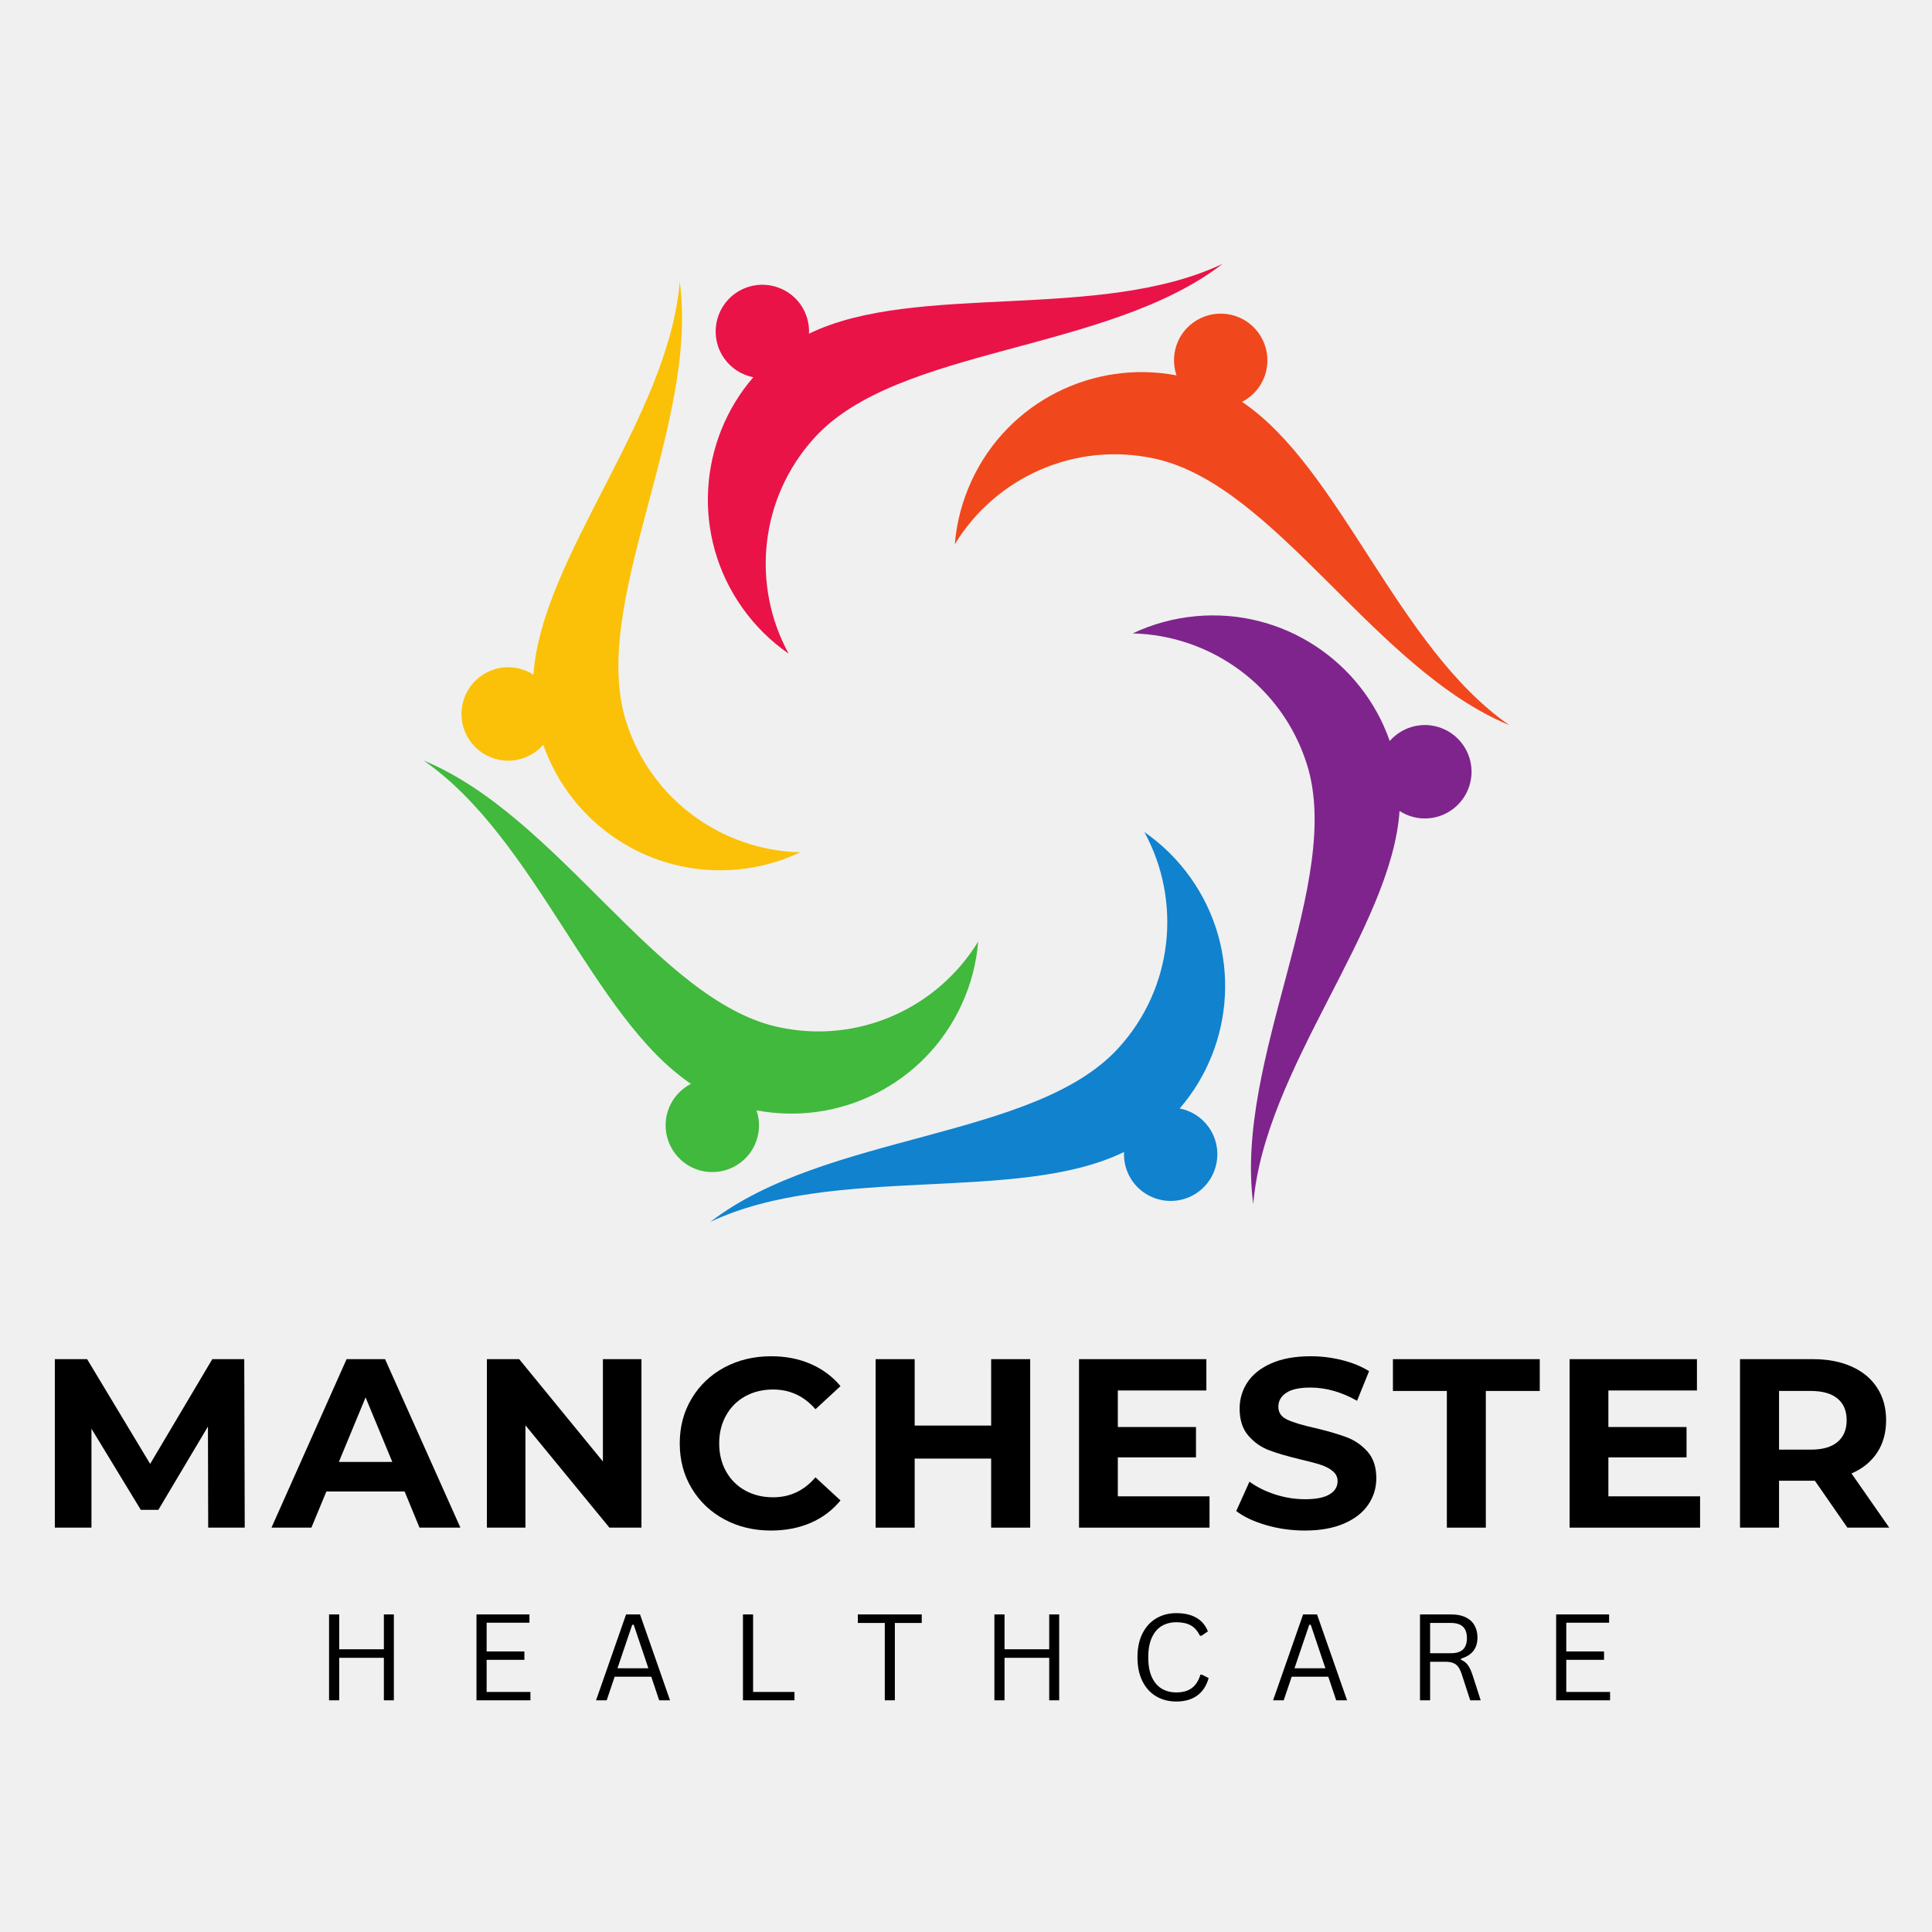
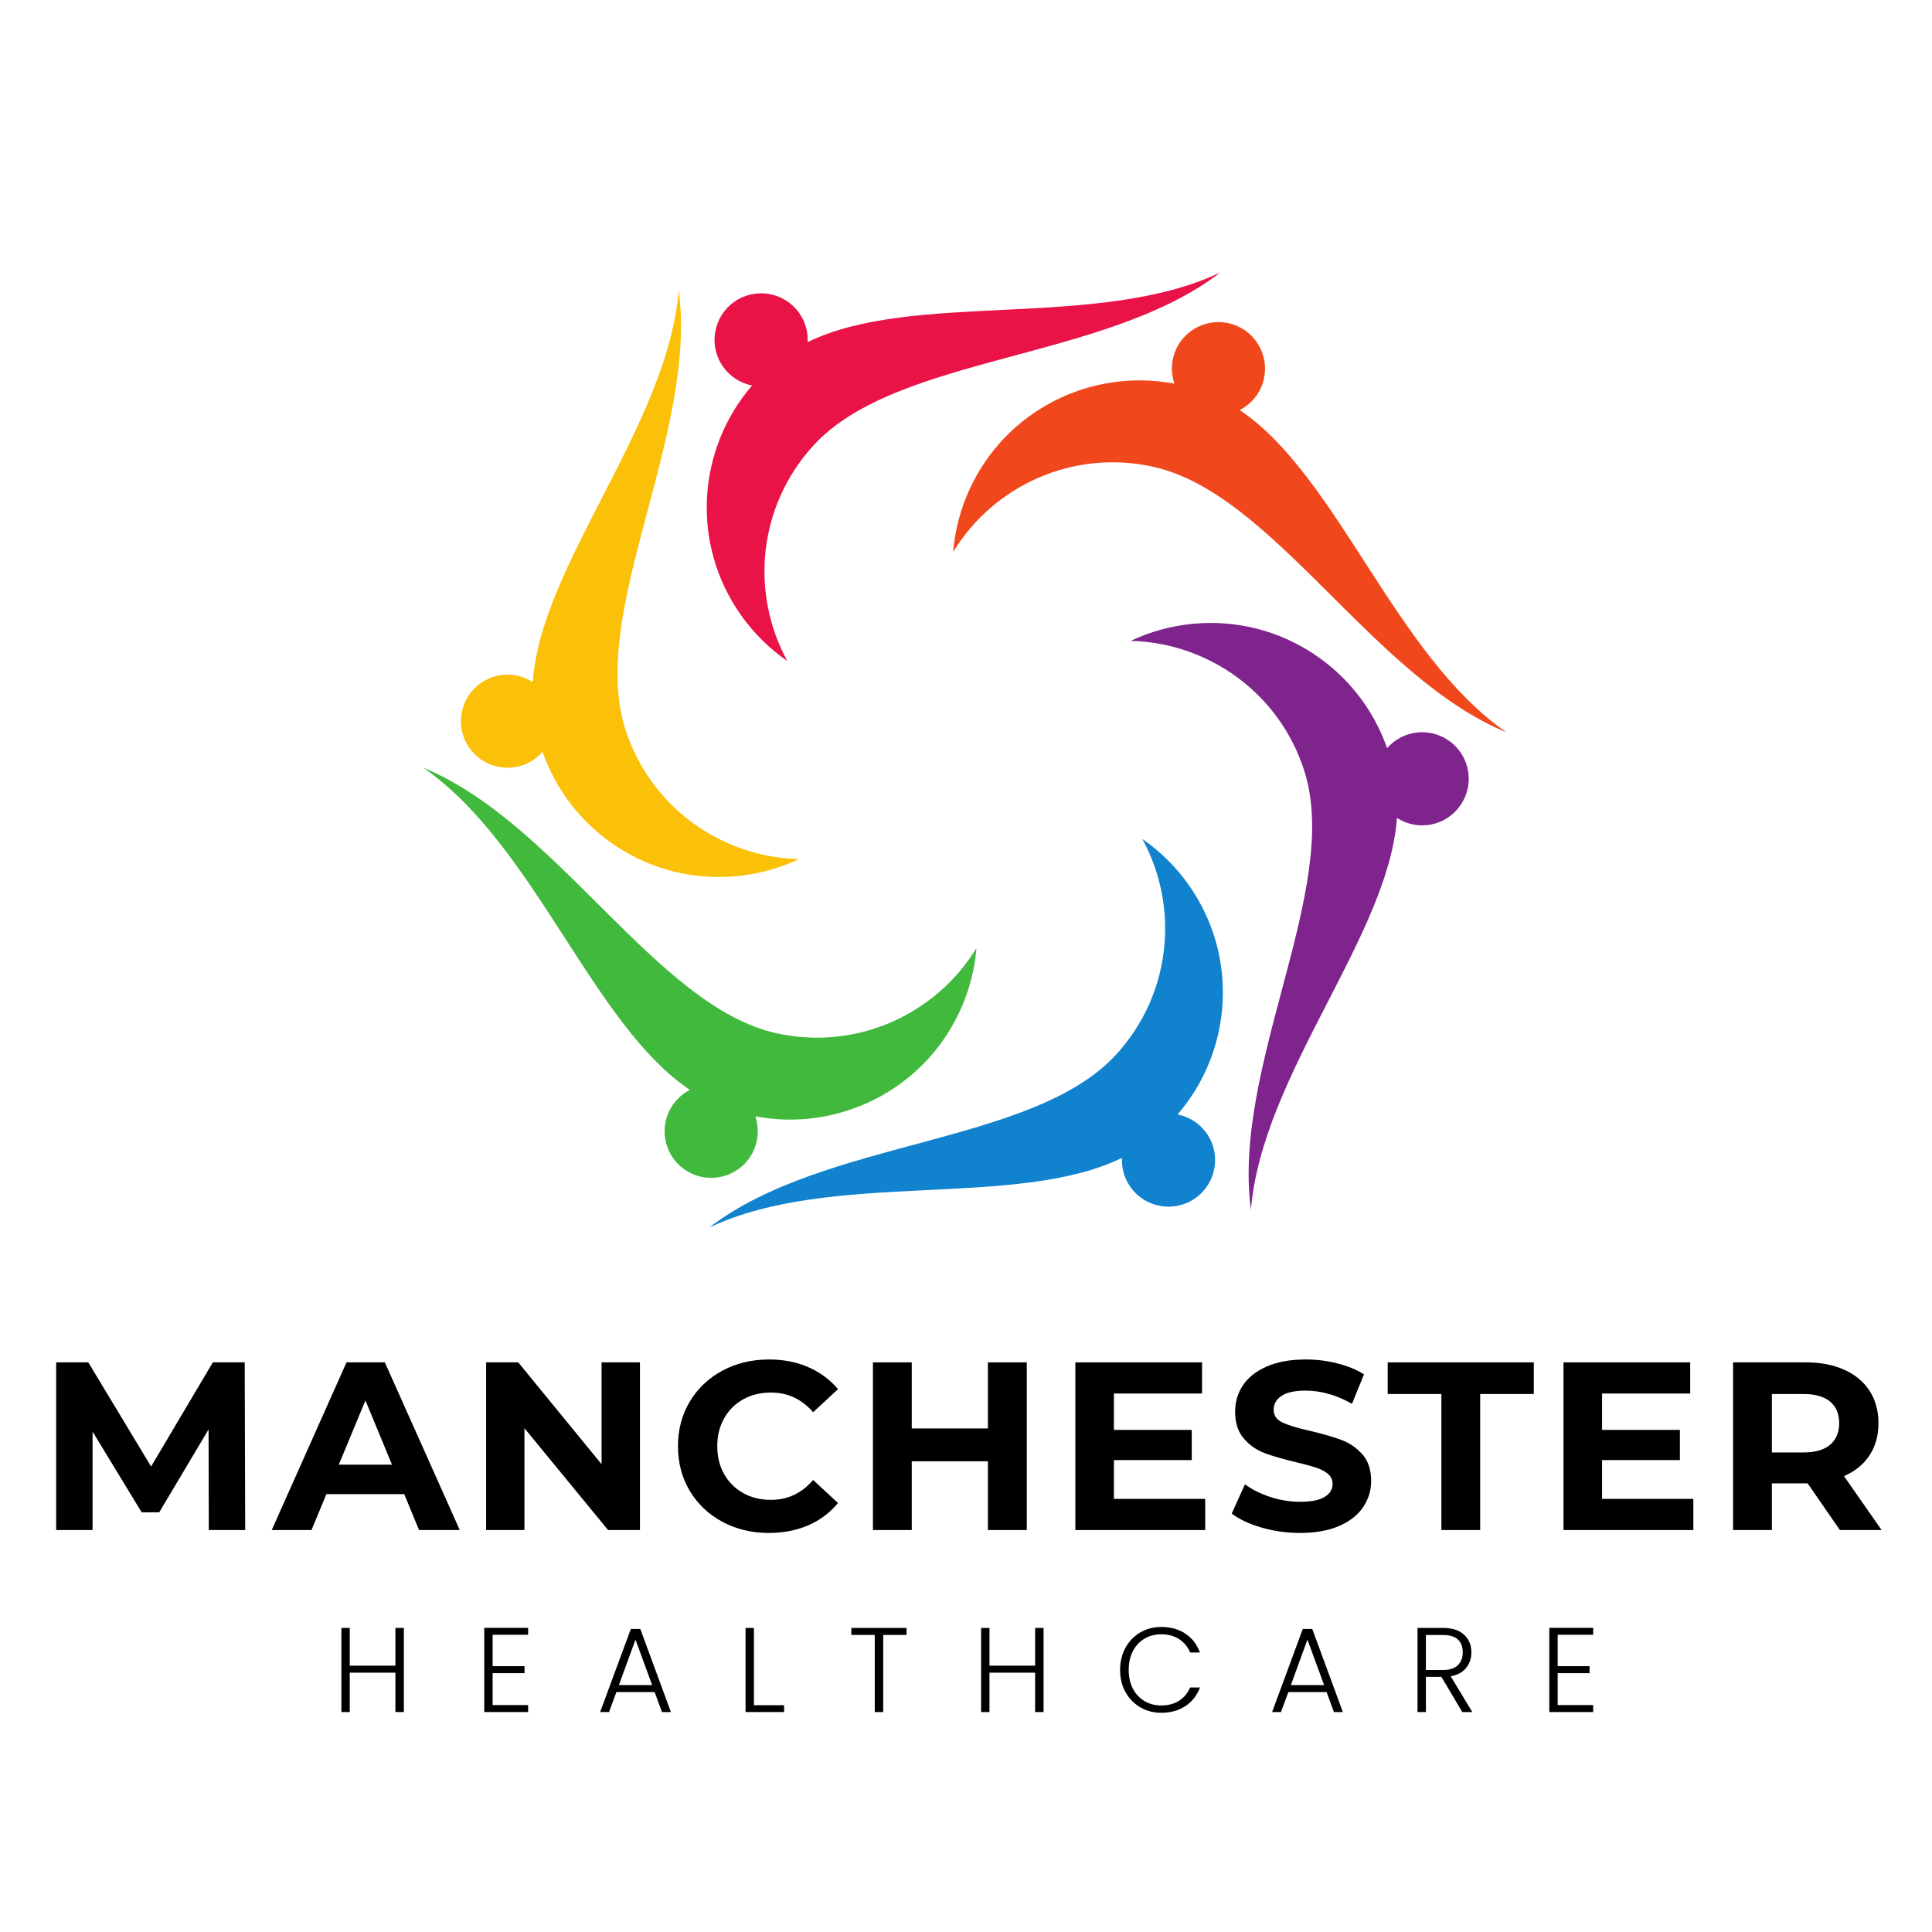
<svg xmlns="http://www.w3.org/2000/svg" width="500" zoomAndPan="magnify" viewBox="0 0 375 375" height="500" preserveAspectRatio="xMidYMid meet" version="1.0">
  <defs>
    <g />
-     <clipPath id="17103a038b">
-       <path d="M 137 161 L 238 161 L 238 237.188 L 137 237.188 Z M 137 161 " clip-rule="nonzero" />
+     <clipPath id="01f025110a">
+       <path d="M 137 162 L 238 162 L 238 238.285 L 137 238.285 Z M 137 162 " clip-rule="nonzero" />
    </clipPath>
-     <clipPath id="d4171dc30f">
-       <path d="M 82.223 147 L 190 147 L 190 228 L 82.223 228 Z M 82.223 147 " clip-rule="nonzero" />
+     <clipPath id="ecd0371762">
+       <path d="M 82.129 148 L 190 148 L 190 229 L 82.129 229 Z M 82.129 148 " clip-rule="nonzero" />
    </clipPath>
-     <clipPath id="fae7273268">
-       <path d="M 137 51.188 L 238 51.188 L 238 127 L 137 127 Z M 137 51.188 " clip-rule="nonzero" />
+     <clipPath id="ca8c3d91e4">
+       <path d="M 137 52.859 L 237 52.859 L 237 129 L 137 129 Z M 137 52.859 " clip-rule="nonzero" />
    </clipPath>
-     <clipPath id="24d3348cc7">
-       <path d="M 185 60 L 292.973 60 L 292.973 141 L 185 141 Z M 185 60 " clip-rule="nonzero" />
+     <clipPath id="4a471e3b41">
+       <path d="M 185 62 L 292.41 62 L 292.41 143 L 185 143 Z M 185 62 " clip-rule="nonzero" />
    </clipPath>
  </defs>
-   <path fill="#7f248d" d="M 232.094 119.605 C 227.723 120.008 223.605 121.168 219.855 122.945 C 234.961 123.297 248.848 133.105 253.66 148.316 C 260.898 171.191 239.504 205.629 243.258 233.73 C 245.398 207.387 270.086 180.32 271.652 157.41 C 273.301 158.473 275.289 159.016 277.391 158.824 C 282.379 158.363 286.047 153.949 285.586 148.965 C 285.125 143.977 280.715 140.309 275.727 140.766 C 273.316 140.988 271.223 142.141 269.746 143.828 C 264.383 128.422 249.07 118.043 232.094 119.605 " fill-opacity="1" fill-rule="nonzero" />
-   <g clip-path="url(#17103a038b)">
-     <path fill="#1082ce" d="M 231.133 170.434 C 228.598 166.848 225.535 163.863 222.121 161.504 C 229.371 174.758 227.82 191.695 217.055 203.465 C 200.863 221.176 160.344 219.859 137.887 237.164 C 161.77 225.848 197.555 233.695 218.176 223.598 C 218.078 225.555 218.602 227.551 219.82 229.273 C 222.711 233.359 228.367 234.332 232.457 231.441 C 236.547 228.551 237.516 222.891 234.625 218.805 C 233.227 216.828 231.184 215.59 228.98 215.152 C 239.645 202.805 240.973 184.355 231.133 170.434 " fill-opacity="1" fill-rule="nonzero" />
-   </g>
-   <g clip-path="url(#d4171dc30f)">
-     <path fill="#40b93c" d="M 186.637 195.016 C 188.477 191.027 189.531 186.883 189.867 182.746 C 182.012 195.652 166.57 202.777 150.992 199.34 C 127.562 194.172 108.441 158.418 82.227 147.621 C 103.969 162.648 115.066 197.562 134.117 210.375 C 132.379 211.27 130.91 212.723 130.027 214.637 C 127.934 219.184 129.922 224.57 134.469 226.664 C 139.016 228.762 144.402 226.773 146.496 222.223 C 147.508 220.027 147.559 217.637 146.836 215.512 C 162.859 218.574 179.504 210.496 186.637 195.016 " fill-opacity="1" fill-rule="nonzero" />
-   </g>
-   <path fill="#fbc108" d="M 143.105 168.77 C 147.473 168.367 151.594 167.207 155.34 165.43 C 140.238 165.078 126.348 155.27 121.535 140.059 C 114.297 117.184 135.695 82.746 131.941 54.645 C 129.797 80.988 105.109 108.055 103.543 130.965 C 101.898 129.902 99.906 129.359 97.809 129.551 C 92.82 130.012 89.148 134.422 89.613 139.41 C 90.07 144.398 94.484 148.066 99.469 147.609 C 101.879 147.387 103.977 146.234 105.453 144.547 C 110.812 159.953 126.129 170.332 143.105 168.77 " fill-opacity="1" fill-rule="nonzero" />
-   <g clip-path="url(#fae7273268)">
-     <path fill="#e91348" d="M 144.062 117.941 C 146.598 121.527 149.66 124.512 153.074 126.871 C 145.824 113.613 147.375 96.68 158.141 84.91 C 174.332 67.199 214.852 68.516 237.309 51.211 C 213.426 62.527 177.645 54.68 157.02 64.777 C 157.117 62.82 156.594 60.824 155.379 59.102 C 152.488 55.012 146.832 54.043 142.742 56.934 C 138.652 59.824 137.68 65.484 140.574 69.57 C 141.969 71.547 144.016 72.785 146.215 73.223 C 135.555 85.566 134.223 104.02 144.062 117.941 " fill-opacity="1" fill-rule="nonzero" />
-   </g>
-   <g clip-path="url(#24d3348cc7)">
-     <path fill="#f1471d" d="M 188.559 93.359 C 186.723 97.348 185.668 101.492 185.332 105.629 C 193.188 92.723 208.625 85.598 224.203 89.035 C 247.633 94.203 266.758 129.957 292.969 140.754 C 271.227 125.727 260.133 90.812 241.078 78 C 242.82 77.105 244.289 75.652 245.168 73.738 C 247.266 69.191 245.277 63.805 240.73 61.711 C 236.184 59.613 230.797 61.602 228.699 66.152 C 227.688 68.348 227.637 70.738 228.363 72.863 C 212.336 69.801 195.691 77.875 188.559 93.359 " fill-opacity="1" fill-rule="nonzero" />
-   </g>
+   <rect x="-37.5" width="450" fill="#ffffff" y="-37.5" height="450" fill-opacity="1" />
+   <rect x="-37.5" width="450" fill="#ffffff" y="-37.5" height="450" fill-opacity="1" />
  <g fill="#000000" fill-opacity="1">
-     <g transform="translate(6.768702, 296.515)">
+     <g transform="translate(64.38874, 332.3079)">
      <g>
-         <path d="M 33.641 0 L 33.594 -19.625 L 23.969 -3.453 L 20.562 -3.453 L 10.984 -19.203 L 10.984 0 L 3.875 0 L 3.875 -32.703 L 10.141 -32.703 L 22.375 -12.375 L 34.438 -32.703 L 40.641 -32.703 L 40.734 0 Z M 33.641 0 " />
+         <path d="M 14 -16.328 L 14 0 L 12.359 0 L 12.359 -7.641 L 3.5 -7.641 L 3.5 0 L 1.875 0 L 1.875 -16.328 L 3.5 -16.328 L 3.5 -9 L 12.359 -9 L 12.359 -16.328 Z M 14 -16.328 " />
      </g>
    </g>
  </g>
  <g fill="#000000" fill-opacity="1">
-     <g transform="translate(53.11522, 296.515)">
+     <g transform="translate(92.11856, 332.3079)">
      <g>
-         <path d="M 25.422 -7.016 L 10.234 -7.016 L 7.328 0 L -0.422 0 L 14.156 -32.703 L 21.625 -32.703 L 36.25 0 L 28.312 0 Z M 23.031 -12.75 L 17.844 -25.281 L 12.656 -12.75 Z M 23.031 -12.75 " />
+         <path d="M 3.5 -15 L 3.5 -8.906 L 9.688 -8.906 L 9.688 -7.547 L 3.5 -7.547 L 3.5 -1.359 L 10.391 -1.359 L 10.391 0 L 1.875 0 L 1.875 -16.344 L 10.391 -16.344 L 10.391 -15 Z M 3.5 -15 " />
      </g>
    </g>
  </g>
  <g fill="#000000" fill-opacity="1">
-     <g transform="translate(90.63169, 296.515)">
+     <g transform="translate(115.7374, 332.3079)">
      <g>
-         <path d="M 33.875 -32.703 L 33.875 0 L 27.656 0 L 11.359 -19.859 L 11.359 0 L 3.875 0 L 3.875 -32.703 L 10.141 -32.703 L 26.391 -12.844 L 26.391 -32.703 Z M 33.875 -32.703 " />
+         <path d="M 11.328 -3.875 L 3.906 -3.875 L 2.469 0 L 0.75 0 L 6.703 -16.125 L 8.547 -16.125 L 14.484 0 L 12.75 0 Z M 10.844 -5.234 L 7.609 -14.062 L 4.391 -5.234 Z M 10.844 -5.234 " />
      </g>
    </g>
  </g>
  <g fill="#000000" fill-opacity="1">
-     <g transform="translate(130.1104, 296.515)">
+     <g transform="translate(142.8365, 332.3079)">
      <g>
-         <path d="M 19.531 0.562 C 16.195 0.562 13.18 -0.16 10.484 -1.609 C 7.797 -3.055 5.68 -5.066 4.141 -7.641 C 2.598 -10.211 1.828 -13.117 1.828 -16.359 C 1.828 -19.586 2.598 -22.488 4.141 -25.062 C 5.68 -27.633 7.797 -29.645 10.484 -31.094 C 13.18 -32.539 16.211 -33.266 19.578 -33.266 C 22.41 -33.266 24.969 -32.766 27.25 -31.766 C 29.539 -30.773 31.469 -29.344 33.031 -27.469 L 28.172 -22.984 C 25.961 -25.535 23.223 -26.812 19.953 -26.812 C 17.922 -26.812 16.109 -26.367 14.516 -25.484 C 12.93 -24.598 11.695 -23.359 10.812 -21.766 C 9.926 -20.18 9.484 -18.379 9.484 -16.359 C 9.484 -14.328 9.926 -12.516 10.812 -10.922 C 11.695 -9.336 12.93 -8.102 14.516 -7.219 C 16.109 -6.332 17.922 -5.891 19.953 -5.891 C 23.223 -5.891 25.961 -7.18 28.172 -9.766 L 33.031 -5.281 C 31.469 -3.375 29.535 -1.922 27.234 -0.922 C 24.93 0.066 22.363 0.562 19.531 0.562 Z M 19.531 0.562 " />
+         <path d="M 3.5 -1.328 L 9.359 -1.328 L 9.359 0 L 1.875 0 L 1.875 -16.328 L 3.5 -16.328 Z M 3.5 -1.328 " />
      </g>
    </g>
  </g>
  <g fill="#000000" fill-opacity="1">
-     <g transform="translate(166.0851, 296.515)">
+     <g transform="translate(164.5399, 332.3079)">
      <g>
-         <path d="M 33.875 -32.703 L 33.875 0 L 26.297 0 L 26.297 -13.406 L 11.453 -13.406 L 11.453 0 L 3.875 0 L 3.875 -32.703 L 11.453 -32.703 L 11.453 -19.812 L 26.297 -19.812 L 26.297 -32.703 Z M 33.875 -32.703 " />
+         <path d="M 11.422 -16.328 L 11.422 -14.969 L 6.891 -14.969 L 6.891 0 L 5.25 0 L 5.25 -14.969 L 0.703 -14.969 L 0.703 -16.328 Z M 11.422 -16.328 " />
      </g>
    </g>
  </g>
  <g fill="#000000" fill-opacity="1">
-     <g transform="translate(205.5638, 296.515)">
+     <g transform="translate(188.5558, 332.3079)">
      <g>
-         <path d="M 29.203 -6.078 L 29.203 0 L 3.875 0 L 3.875 -32.703 L 28.594 -32.703 L 28.594 -26.625 L 11.406 -26.625 L 11.406 -19.531 L 26.578 -19.531 L 26.578 -13.641 L 11.406 -13.641 L 11.406 -6.078 Z M 29.203 -6.078 " />
+         <path d="M 14 -16.328 L 14 0 L 12.359 0 L 12.359 -7.641 L 3.5 -7.641 L 3.5 0 L 1.875 0 L 1.875 -16.328 L 3.5 -16.328 L 3.5 -9 L 12.359 -9 L 12.359 -16.328 Z M 14 -16.328 " />
      </g>
    </g>
  </g>
  <g fill="#000000" fill-opacity="1">
-     <g transform="translate(238.6419, 296.515)">
+     <g transform="translate(216.2857, 332.3079)">
      <g>
-         <path d="M 14.625 0.562 C 12.039 0.562 9.539 0.211 7.125 -0.484 C 4.707 -1.191 2.77 -2.102 1.312 -3.219 L 3.875 -8.922 C 5.281 -7.891 6.945 -7.062 8.875 -6.438 C 10.801 -5.82 12.734 -5.516 14.672 -5.516 C 16.816 -5.516 18.406 -5.832 19.438 -6.469 C 20.469 -7.102 20.984 -7.953 20.984 -9.016 C 20.984 -9.797 20.676 -10.441 20.062 -10.953 C 19.457 -11.461 18.68 -11.875 17.734 -12.188 C 16.785 -12.5 15.5 -12.844 13.875 -13.219 C 11.383 -13.812 9.344 -14.406 7.75 -15 C 6.164 -15.594 4.805 -16.539 3.672 -17.844 C 2.535 -19.156 1.969 -20.898 1.969 -23.078 C 1.969 -24.973 2.477 -26.691 3.5 -28.234 C 4.531 -29.773 6.082 -31 8.156 -31.906 C 10.227 -32.812 12.758 -33.266 15.75 -33.266 C 17.832 -33.266 19.867 -33.016 21.859 -32.516 C 23.859 -32.016 25.602 -31.301 27.094 -30.375 L 24.766 -24.625 C 21.742 -26.332 18.723 -27.188 15.703 -27.188 C 13.578 -27.188 12.008 -26.844 11 -26.156 C 9.988 -25.477 9.484 -24.578 9.484 -23.453 C 9.484 -22.328 10.066 -21.492 11.234 -20.953 C 12.398 -20.41 14.18 -19.875 16.578 -19.344 C 19.078 -18.75 21.117 -18.156 22.703 -17.562 C 24.297 -16.969 25.66 -16.031 26.797 -14.75 C 27.93 -13.477 28.5 -11.754 28.5 -9.578 C 28.5 -7.711 27.977 -6.008 26.938 -4.469 C 25.895 -2.926 24.328 -1.703 22.234 -0.797 C 20.148 0.109 17.613 0.562 14.625 0.562 Z M 14.625 0.562 " />
+         <path d="M 1.125 -8.172 C 1.125 -9.773 1.473 -11.211 2.172 -12.484 C 2.867 -13.754 3.828 -14.742 5.047 -15.453 C 6.266 -16.16 7.617 -16.516 9.109 -16.516 C 10.93 -16.516 12.492 -16.082 13.797 -15.219 C 15.098 -14.352 16.039 -13.133 16.625 -11.562 L 14.719 -11.562 C 14.25 -12.664 13.535 -13.531 12.578 -14.156 C 11.617 -14.781 10.461 -15.094 9.109 -15.094 C 7.91 -15.094 6.832 -14.812 5.875 -14.25 C 4.914 -13.688 4.16 -12.879 3.609 -11.828 C 3.066 -10.773 2.797 -9.555 2.797 -8.172 C 2.797 -6.785 3.066 -5.57 3.609 -4.531 C 4.16 -3.488 4.914 -2.688 5.875 -2.125 C 6.832 -1.562 7.91 -1.281 9.109 -1.281 C 10.461 -1.281 11.617 -1.586 12.578 -2.203 C 13.535 -2.816 14.25 -3.672 14.719 -4.766 L 16.625 -4.766 C 16.039 -3.203 15.094 -1.992 13.781 -1.141 C 12.469 -0.285 10.91 0.141 9.109 0.141 C 7.617 0.141 6.266 -0.211 5.047 -0.922 C 3.828 -1.629 2.867 -2.613 2.172 -3.875 C 1.473 -5.133 1.125 -6.566 1.125 -8.172 Z M 1.125 -8.172 " />
      </g>
    </g>
  </g>
  <g fill="#000000" fill-opacity="1">
-     <g transform="translate(270.1782, 296.515)">
+     <g transform="translate(246.1644, 332.3079)">
      <g>
-         <path d="M 10.656 -26.531 L 0.188 -26.531 L 0.188 -32.703 L 28.688 -32.703 L 28.688 -26.531 L 18.219 -26.531 L 18.219 0 L 10.656 0 Z M 10.656 -26.531 " />
+         <path d="M 11.328 -3.875 L 3.906 -3.875 L 2.469 0 L 0.75 0 L 6.703 -16.125 L 8.547 -16.125 L 14.484 0 L 12.75 0 Z M 10.844 -5.234 L 7.609 -14.062 L 4.391 -5.234 Z M 10.844 -5.234 " />
      </g>
    </g>
  </g>
  <g fill="#000000" fill-opacity="1">
-     <g transform="translate(300.7802, 296.515)">
+     <g transform="translate(273.2636, 332.3079)">
      <g>
-         <path d="M 29.203 -6.078 L 29.203 0 L 3.875 0 L 3.875 -32.703 L 28.594 -32.703 L 28.594 -26.625 L 11.406 -26.625 L 11.406 -19.531 L 26.578 -19.531 L 26.578 -13.641 L 11.406 -13.641 L 11.406 -6.078 Z M 29.203 -6.078 " />
+         <path d="M 10.562 0 L 6.516 -6.828 L 3.5 -6.828 L 3.5 0 L 1.875 0 L 1.875 -16.328 L 6.781 -16.328 C 8.594 -16.328 9.969 -15.891 10.906 -15.016 C 11.852 -14.148 12.328 -13.008 12.328 -11.594 C 12.328 -10.406 11.988 -9.395 11.312 -8.562 C 10.633 -7.727 9.633 -7.188 8.312 -6.938 L 12.516 0 Z M 3.5 -8.156 L 6.797 -8.156 C 8.078 -8.156 9.039 -8.461 9.688 -9.078 C 10.332 -9.703 10.656 -10.539 10.656 -11.594 C 10.656 -12.664 10.344 -13.492 9.719 -14.078 C 9.094 -14.66 8.113 -14.953 6.781 -14.953 L 3.5 -14.953 Z M 3.5 -8.156 " />
      </g>
    </g>
  </g>
  <g fill="#000000" fill-opacity="1">
-     <g transform="translate(333.8583, 296.515)">
+     <g transform="translate(298.8444, 332.3079)">
      <g>
-         <path d="M 24.719 0 L 18.406 -9.109 L 11.453 -9.109 L 11.453 0 L 3.875 0 L 3.875 -32.703 L 18.031 -32.703 C 20.926 -32.703 23.441 -32.219 25.578 -31.25 C 27.711 -30.289 29.352 -28.922 30.5 -27.141 C 31.656 -25.367 32.234 -23.27 32.234 -20.844 C 32.234 -18.406 31.648 -16.305 30.484 -14.547 C 29.316 -12.785 27.66 -11.441 25.516 -10.516 L 32.844 0 Z M 24.578 -20.844 C 24.578 -22.676 23.984 -24.082 22.797 -25.062 C 21.617 -26.039 19.891 -26.531 17.609 -26.531 L 11.453 -26.531 L 11.453 -15.141 L 17.609 -15.141 C 19.891 -15.141 21.617 -15.633 22.797 -16.625 C 23.984 -17.625 24.578 -19.031 24.578 -20.844 Z M 24.578 -20.844 " />
+         <path d="M 3.5 -15 L 3.5 -8.906 L 9.688 -8.906 L 9.688 -7.547 L 3.5 -7.547 L 3.5 -1.359 L 10.391 -1.359 L 10.391 0 L 1.875 0 L 1.875 -16.344 L 10.391 -16.344 L 10.391 -15 Z M 3.5 -15 " />
+       </g>
+     </g>
+   </g>
+   <path fill="#7f248d" d="M 231.664 121.066 C 227.305 121.469 223.195 122.625 219.457 124.395 C 234.527 124.746 248.383 134.523 253.184 149.688 C 260.406 172.492 239.059 206.824 242.805 234.836 C 244.941 208.578 269.574 181.594 271.137 158.754 C 272.781 159.812 274.766 160.355 276.863 160.164 C 281.836 159.707 285.5 155.305 285.039 150.332 C 284.582 145.363 280.176 141.703 275.203 142.164 C 272.797 142.383 270.707 143.531 269.234 145.215 C 263.883 129.855 248.602 119.508 231.664 121.066 " fill-opacity="1" fill-rule="nonzero" />
+   <g clip-path="url(#01f025110a)">
+     <path fill="#1082ce" d="M 230.707 171.738 C 228.18 168.164 225.121 165.188 221.719 162.836 C 228.949 176.051 227.402 192.934 216.66 204.668 C 200.508 222.32 160.078 221.012 137.668 238.262 C 161.5 226.98 197.203 234.805 217.777 224.738 C 217.684 226.688 218.203 228.68 219.418 230.395 C 222.305 234.473 227.949 235.438 232.027 232.555 C 236.109 229.676 237.078 224.035 234.191 219.961 C 232.797 217.988 230.758 216.754 228.562 216.32 C 239.199 204.008 240.527 185.613 230.707 171.738 " fill-opacity="1" fill-rule="nonzero" />
+   </g>
+   <g clip-path="url(#ecd0371762)">
+     <path fill="#40b93c" d="M 186.312 196.242 C 188.145 192.27 189.199 188.133 189.531 184.012 C 181.695 196.879 166.289 203.98 150.746 200.555 C 127.367 195.402 108.289 159.762 82.133 148.996 C 103.828 163.977 114.898 198.781 133.91 211.555 C 132.172 212.445 130.707 213.895 129.828 215.805 C 127.738 220.336 129.723 225.707 134.258 227.793 C 138.793 229.883 144.168 227.902 146.258 223.367 C 147.27 221.176 147.32 218.793 146.598 216.676 C 162.586 219.73 179.195 211.676 186.312 196.242 " fill-opacity="1" fill-rule="nonzero" />
+   </g>
+   <path fill="#fbc108" d="M 142.875 170.078 C 147.234 169.676 151.344 168.52 155.086 166.75 C 140.016 166.398 126.156 156.621 121.355 141.457 C 114.133 118.652 135.48 84.32 131.738 56.305 C 129.598 82.566 104.965 109.551 103.402 132.391 C 101.762 131.332 99.773 130.789 97.68 130.98 C 92.703 131.438 89.043 135.84 89.5 140.812 C 89.961 145.781 94.363 149.441 99.336 148.98 C 101.742 148.762 103.832 147.613 105.309 145.93 C 110.656 161.289 125.938 171.637 142.875 170.078 " fill-opacity="1" fill-rule="nonzero" />
+   <g clip-path="url(#ca8c3d91e4)">
+     <path fill="#e91348" d="M 143.832 119.406 C 146.359 122.98 149.418 125.957 152.824 128.309 C 145.59 115.094 147.137 98.211 157.879 86.477 C 174.035 68.824 214.465 70.133 236.871 52.883 C 213.043 64.164 177.34 56.34 156.762 66.406 C 156.859 64.457 156.332 62.465 155.121 60.75 C 152.238 56.672 146.594 55.707 142.512 58.59 C 138.434 61.469 137.465 67.109 140.348 71.184 C 141.742 73.156 143.785 74.391 145.98 74.824 C 135.34 87.133 134.012 105.531 143.832 119.406 " fill-opacity="1" fill-rule="nonzero" />
+   </g>
+   <g clip-path="url(#4a471e3b41)">
+     <path fill="#f1471d" d="M 188.227 94.902 C 186.395 98.875 185.344 103.012 185.008 107.133 C 192.848 94.266 208.25 87.164 223.793 90.59 C 247.172 95.742 266.25 131.383 292.406 142.148 C 270.711 127.168 259.641 92.359 240.633 79.59 C 242.367 78.699 243.832 77.25 244.711 75.34 C 246.805 70.809 244.82 65.438 240.281 63.348 C 235.746 61.262 230.371 63.242 228.281 67.777 C 227.273 69.969 227.223 72.352 227.941 74.469 C 211.953 71.414 195.348 79.465 188.227 94.902 " fill-opacity="1" fill-rule="nonzero" />
+   </g>
+   <g fill="#000000" fill-opacity="1">
+     <g transform="translate(7.04524, 296.9816)">
+       <g>
+         <path d="M 33.484 0 L 33.438 -19.531 L 23.859 -3.438 L 20.453 -3.438 L 10.922 -19.109 L 10.922 0 L 3.859 0 L 3.859 -32.547 L 10.094 -32.547 L 22.281 -12.328 L 34.266 -32.547 L 40.453 -32.547 L 40.547 0 Z M 33.484 0 " />
      </g>
    </g>
  </g>
  <g fill="#000000" fill-opacity="1">
-     <g transform="translate(61.35363, 330.0301)">
+     <g transform="translate(53.16439, 296.9816)">
      <g>
-         <path d="M 13.156 -9.906 L 13.156 -16.672 L 15.094 -16.672 L 15.094 0 L 13.156 0 L 13.156 -8.25 L 4.484 -8.25 L 4.484 0 L 2.516 0 L 2.516 -16.672 L 4.484 -16.672 L 4.484 -9.906 Z M 13.156 -9.906 " />
+         <path d="M 25.297 -6.969 L 10.188 -6.969 L 7.297 0 L -0.422 0 L 14.094 -32.547 L 21.531 -32.547 L 36.078 0 L 28.172 0 Z M 22.922 -12.688 L 17.766 -25.156 L 12.594 -12.688 Z M 22.922 -12.688 " />
      </g>
    </g>
  </g>
  <g fill="#000000" fill-opacity="1">
-     <g transform="translate(89.96952, 330.0301)">
+     <g transform="translate(90.49681, 296.9816)">
      <g>
-         <path d="M 4.484 -7.859 L 4.484 -1.625 L 12.984 -1.625 L 12.984 0 L 2.516 0 L 2.516 -16.672 L 12.797 -16.672 L 12.797 -15.062 L 4.484 -15.062 L 4.484 -9.484 L 11.812 -9.484 L 11.812 -7.859 Z M 4.484 -7.859 " />
+         <path d="M 33.719 -32.547 L 33.719 0 L 27.531 0 L 11.297 -19.766 L 11.297 0 L 3.859 0 L 3.859 -32.547 L 10.094 -32.547 L 26.266 -12.781 L 26.266 -32.547 Z M 33.719 -32.547 " />
      </g>
    </g>
  </g>
  <g fill="#000000" fill-opacity="1">
-     <g transform="translate(115.0381, 330.0301)">
+     <g transform="translate(129.7819, 296.9816)">
      <g>
-         <path d="M 15.016 0 L 12.906 0 L 11.375 -4.578 L 4.266 -4.578 L 2.719 0 L 0.656 0 L 6.484 -16.672 L 9.188 -16.672 Z M 7.672 -14.656 L 4.812 -6.219 L 10.812 -6.219 L 7.969 -14.656 Z M 7.672 -14.656 " />
+         <path d="M 19.438 0.562 C 16.125 0.562 13.125 -0.156 10.438 -1.594 C 7.758 -3.039 5.648 -5.039 4.109 -7.594 C 2.578 -10.156 1.812 -13.051 1.812 -16.281 C 1.812 -19.5 2.578 -22.383 4.109 -24.938 C 5.648 -27.5 7.758 -29.5 10.438 -30.938 C 13.125 -32.383 16.141 -33.109 19.484 -33.109 C 22.305 -33.109 24.852 -32.609 27.125 -31.609 C 29.406 -30.617 31.32 -29.195 32.875 -27.344 L 28.047 -22.875 C 25.836 -25.414 23.109 -26.688 19.859 -26.688 C 17.836 -26.688 16.035 -26.242 14.453 -25.359 C 12.879 -24.484 11.648 -23.254 10.766 -21.672 C 9.879 -20.086 9.438 -18.289 9.438 -16.281 C 9.438 -14.258 9.879 -12.457 10.766 -10.875 C 11.648 -9.301 12.879 -8.07 14.453 -7.188 C 16.035 -6.301 17.836 -5.859 19.859 -5.859 C 23.109 -5.859 25.836 -7.145 28.047 -9.719 L 32.875 -5.25 C 31.32 -3.363 29.398 -1.922 27.109 -0.922 C 24.816 0.066 22.258 0.562 19.438 0.562 Z M 19.438 0.562 " />
      </g>
    </g>
  </g>
  <g fill="#000000" fill-opacity="1">
-     <g transform="translate(141.6921, 330.0301)">
+     <g transform="translate(165.5801, 296.9816)">
      <g>
-         <path d="M 4.484 -16.672 L 4.484 -1.625 L 12.516 -1.625 L 12.516 0 L 2.516 0 L 2.516 -16.672 Z M 4.484 -16.672 " />
+         <path d="M 33.719 -32.547 L 33.719 0 L 26.172 0 L 26.172 -13.344 L 11.391 -13.344 L 11.391 0 L 3.859 0 L 3.859 -32.547 L 11.391 -32.547 L 11.391 -19.719 L 26.172 -19.719 L 26.172 -32.547 Z M 33.719 -32.547 " />
      </g>
    </g>
  </g>
  <g fill="#000000" fill-opacity="1">
-     <g transform="translate(165.8938, 330.0301)">
+     <g transform="translate(204.8651, 296.9816)">
      <g>
-         <path d="M 13.016 -16.672 L 13.016 -15.016 L 7.797 -15.016 L 7.797 0 L 5.844 0 L 5.844 -15.016 L 0.609 -15.016 L 0.609 -16.672 Z M 13.016 -16.672 " />
+         <path d="M 29.062 -6.047 L 29.062 0 L 3.859 0 L 3.859 -32.547 L 28.453 -32.547 L 28.453 -26.5 L 11.344 -26.5 L 11.344 -19.438 L 26.453 -19.438 L 26.453 -13.578 L 11.344 -13.578 L 11.344 -6.047 Z M 29.062 -6.047 " />
      </g>
    </g>
  </g>
  <g fill="#000000" fill-opacity="1">
-     <g transform="translate(190.4946, 330.0301)">
+     <g transform="translate(237.7809, 296.9816)">
      <g>
-         <path d="M 13.156 -9.906 L 13.156 -16.672 L 15.094 -16.672 L 15.094 0 L 13.156 0 L 13.156 -8.25 L 4.484 -8.25 L 4.484 0 L 2.516 0 L 2.516 -16.672 L 4.484 -16.672 L 4.484 -9.906 Z M 13.156 -9.906 " />
+         <path d="M 14.547 0.562 C 11.973 0.562 9.484 0.211 7.078 -0.484 C 4.68 -1.18 2.754 -2.086 1.297 -3.203 L 3.859 -8.875 C 5.254 -7.852 6.91 -7.031 8.828 -6.406 C 10.754 -5.789 12.676 -5.484 14.594 -5.484 C 16.738 -5.484 18.32 -5.801 19.344 -6.438 C 20.363 -7.07 20.875 -7.914 20.875 -8.969 C 20.875 -9.75 20.57 -10.395 19.969 -10.906 C 19.363 -11.414 18.586 -11.82 17.641 -12.125 C 16.703 -12.438 15.426 -12.781 13.812 -13.156 C 11.332 -13.75 9.301 -14.336 7.719 -14.922 C 6.133 -15.516 4.773 -16.461 3.641 -17.766 C 2.516 -19.066 1.953 -20.801 1.953 -22.969 C 1.953 -24.863 2.461 -26.578 3.484 -28.109 C 4.504 -29.641 6.047 -30.852 8.109 -31.75 C 10.172 -32.656 12.691 -33.109 15.672 -33.109 C 17.742 -33.109 19.77 -32.859 21.75 -32.359 C 23.738 -31.867 25.477 -31.156 26.969 -30.219 L 24.641 -24.5 C 21.641 -26.207 18.633 -27.062 15.625 -27.062 C 13.52 -27.062 11.961 -26.719 10.953 -26.031 C 9.941 -25.352 9.438 -24.457 9.438 -23.344 C 9.438 -22.227 10.016 -21.398 11.172 -20.859 C 12.336 -20.316 14.113 -19.781 16.5 -19.25 C 18.988 -18.664 21.02 -18.078 22.594 -17.484 C 24.176 -16.891 25.531 -15.957 26.656 -14.688 C 27.789 -13.414 28.359 -11.695 28.359 -9.531 C 28.359 -7.676 27.836 -5.977 26.797 -4.438 C 25.766 -2.906 24.207 -1.688 22.125 -0.781 C 20.051 0.113 17.523 0.562 14.547 0.562 Z M 14.547 0.562 " />
      </g>
    </g>
  </g>
  <g fill="#000000" fill-opacity="1">
-     <g transform="translate(219.1105, 330.0301)">
+     <g transform="translate(269.1626, 296.9816)">
      <g>
-         <path d="M 9.219 0.234 C 7.758 0.234 6.457 -0.098 5.312 -0.766 C 4.176 -1.43 3.285 -2.41 2.641 -3.703 C 1.992 -4.992 1.672 -6.539 1.672 -8.344 C 1.672 -10.145 1.992 -11.688 2.641 -12.969 C 3.285 -14.258 4.176 -15.238 5.312 -15.906 C 6.457 -16.582 7.758 -16.922 9.219 -16.922 C 10.77 -16.922 12.062 -16.625 13.094 -16.031 C 14.133 -15.438 14.883 -14.551 15.344 -13.375 L 14.094 -12.531 L 13.797 -12.531 C 13.336 -13.477 12.742 -14.148 12.016 -14.547 C 11.285 -14.953 10.352 -15.156 9.219 -15.156 C 8.164 -15.156 7.234 -14.922 6.422 -14.453 C 5.609 -13.984 4.961 -13.238 4.484 -12.219 C 4.004 -11.207 3.766 -9.914 3.766 -8.344 C 3.766 -6.758 4.004 -5.461 4.484 -4.453 C 4.961 -3.441 5.609 -2.703 6.422 -2.234 C 7.234 -1.766 8.164 -1.531 9.219 -1.531 C 10.426 -1.531 11.41 -1.801 12.172 -2.344 C 12.941 -2.883 13.516 -3.766 13.891 -4.984 L 14.172 -4.984 L 15.484 -4.328 C 15.086 -2.859 14.352 -1.727 13.281 -0.938 C 12.219 -0.156 10.863 0.234 9.219 0.234 Z M 9.219 0.234 " />
+         <path d="M 10.609 -26.406 L 0.188 -26.406 L 0.188 -32.547 L 28.547 -32.547 L 28.547 -26.406 L 18.141 -26.406 L 18.141 0 L 10.609 0 Z M 10.609 -26.406 " />
      </g>
    </g>
  </g>
  <g fill="#000000" fill-opacity="1">
-     <g transform="translate(246.4489, 330.0301)">
+     <g transform="translate(299.6144, 296.9816)">
      <g>
-         <path d="M 15.016 0 L 12.906 0 L 11.375 -4.578 L 4.266 -4.578 L 2.719 0 L 0.656 0 L 6.484 -16.672 L 9.188 -16.672 Z M 7.672 -14.656 L 4.812 -6.219 L 10.812 -6.219 L 7.969 -14.656 Z M 7.672 -14.656 " />
+         <path d="M 29.062 -6.047 L 29.062 0 L 3.859 0 L 3.859 -32.547 L 28.453 -32.547 L 28.453 -26.5 L 11.344 -26.5 L 11.344 -19.438 L 26.453 -19.438 L 26.453 -13.578 L 11.344 -13.578 L 11.344 -6.047 Z M 29.062 -6.047 " />
      </g>
    </g>
  </g>
  <g fill="#000000" fill-opacity="1">
-     <g transform="translate(273.1029, 330.0301)">
+     <g transform="translate(332.5302, 296.9816)">
      <g>
-         <path d="M 2.516 0 L 2.516 -16.672 L 8.578 -16.672 C 9.691 -16.672 10.629 -16.484 11.391 -16.109 C 12.148 -15.742 12.719 -15.223 13.094 -14.547 C 13.477 -13.879 13.672 -13.086 13.672 -12.172 C 13.672 -11.141 13.41 -10.285 12.891 -9.609 C 12.379 -8.93 11.578 -8.426 10.484 -8.094 L 10.484 -7.859 C 11.023 -7.648 11.461 -7.316 11.797 -6.859 C 12.141 -6.398 12.457 -5.719 12.75 -4.812 L 14.297 0 L 12.266 0 L 10.609 -5.094 C 10.41 -5.695 10.18 -6.172 9.922 -6.516 C 9.66 -6.859 9.332 -7.102 8.938 -7.25 C 8.539 -7.406 8.039 -7.484 7.438 -7.484 L 4.484 -7.484 L 4.484 0 Z M 8.531 -9.141 C 9.57 -9.141 10.348 -9.379 10.859 -9.859 C 11.367 -10.348 11.625 -11.086 11.625 -12.078 C 11.625 -13.066 11.367 -13.801 10.859 -14.281 C 10.348 -14.77 9.57 -15.016 8.531 -15.016 L 4.484 -15.016 L 4.484 -9.141 Z M 8.531 -9.141 " />
-       </g>
-     </g>
-   </g>
-   <g fill="#000000" fill-opacity="1">
-     <g transform="translate(299.5288, 330.0301)">
-       <g>
-         <path d="M 4.484 -7.859 L 4.484 -1.625 L 12.984 -1.625 L 12.984 0 L 2.516 0 L 2.516 -16.672 L 12.797 -16.672 L 12.797 -15.062 L 4.484 -15.062 L 4.484 -9.484 L 11.812 -9.484 L 11.812 -7.859 Z M 4.484 -7.859 " />
+         <path d="M 24.594 0 L 18.328 -9.062 L 11.391 -9.062 L 11.391 0 L 3.859 0 L 3.859 -32.547 L 17.953 -32.547 C 20.836 -32.547 23.336 -32.066 25.453 -31.109 C 27.578 -30.148 29.211 -28.785 30.359 -27.016 C 31.504 -25.242 32.078 -23.148 32.078 -20.734 C 32.078 -18.316 31.492 -16.234 30.328 -14.484 C 29.172 -12.734 27.523 -11.395 25.391 -10.469 L 32.688 0 Z M 24.453 -20.734 C 24.453 -22.566 23.863 -23.969 22.688 -24.938 C 21.508 -25.914 19.789 -26.406 17.531 -26.406 L 11.391 -26.406 L 11.391 -15.062 L 17.531 -15.062 C 19.789 -15.062 21.508 -15.555 22.688 -16.547 C 23.863 -17.547 24.453 -18.941 24.453 -20.734 Z M 24.453 -20.734 " />
      </g>
    </g>
  </g>
</svg>
